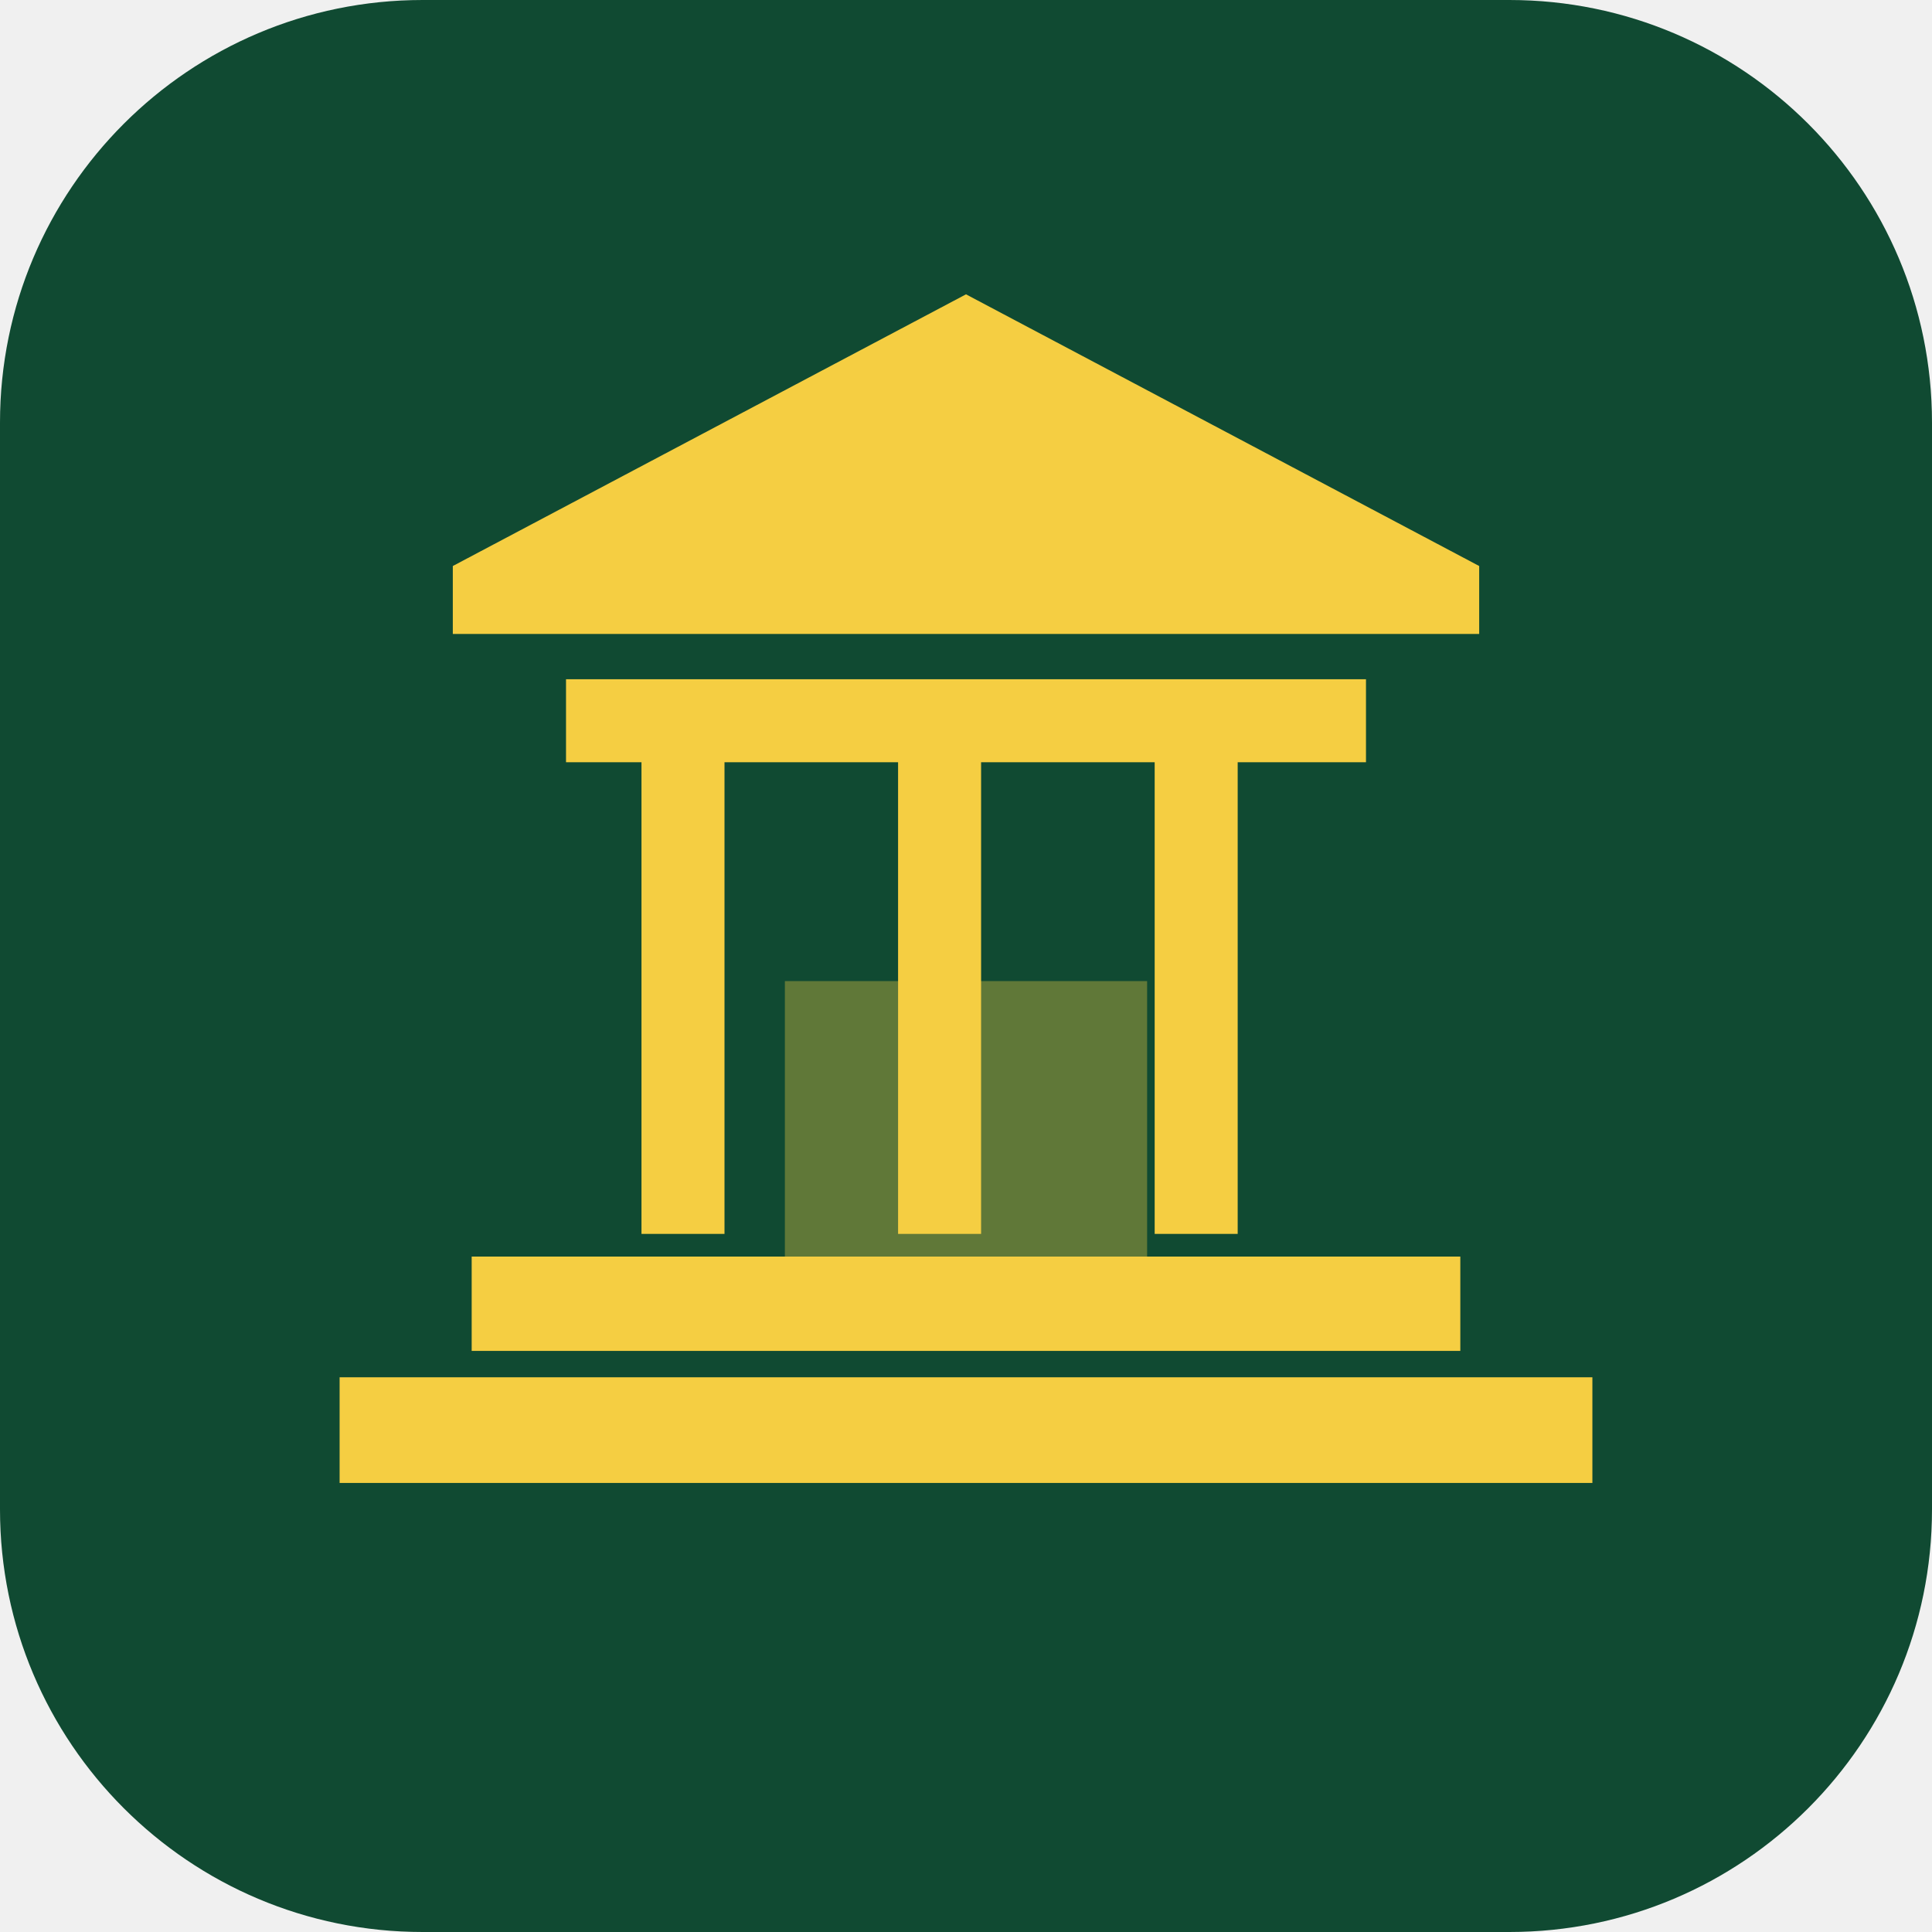
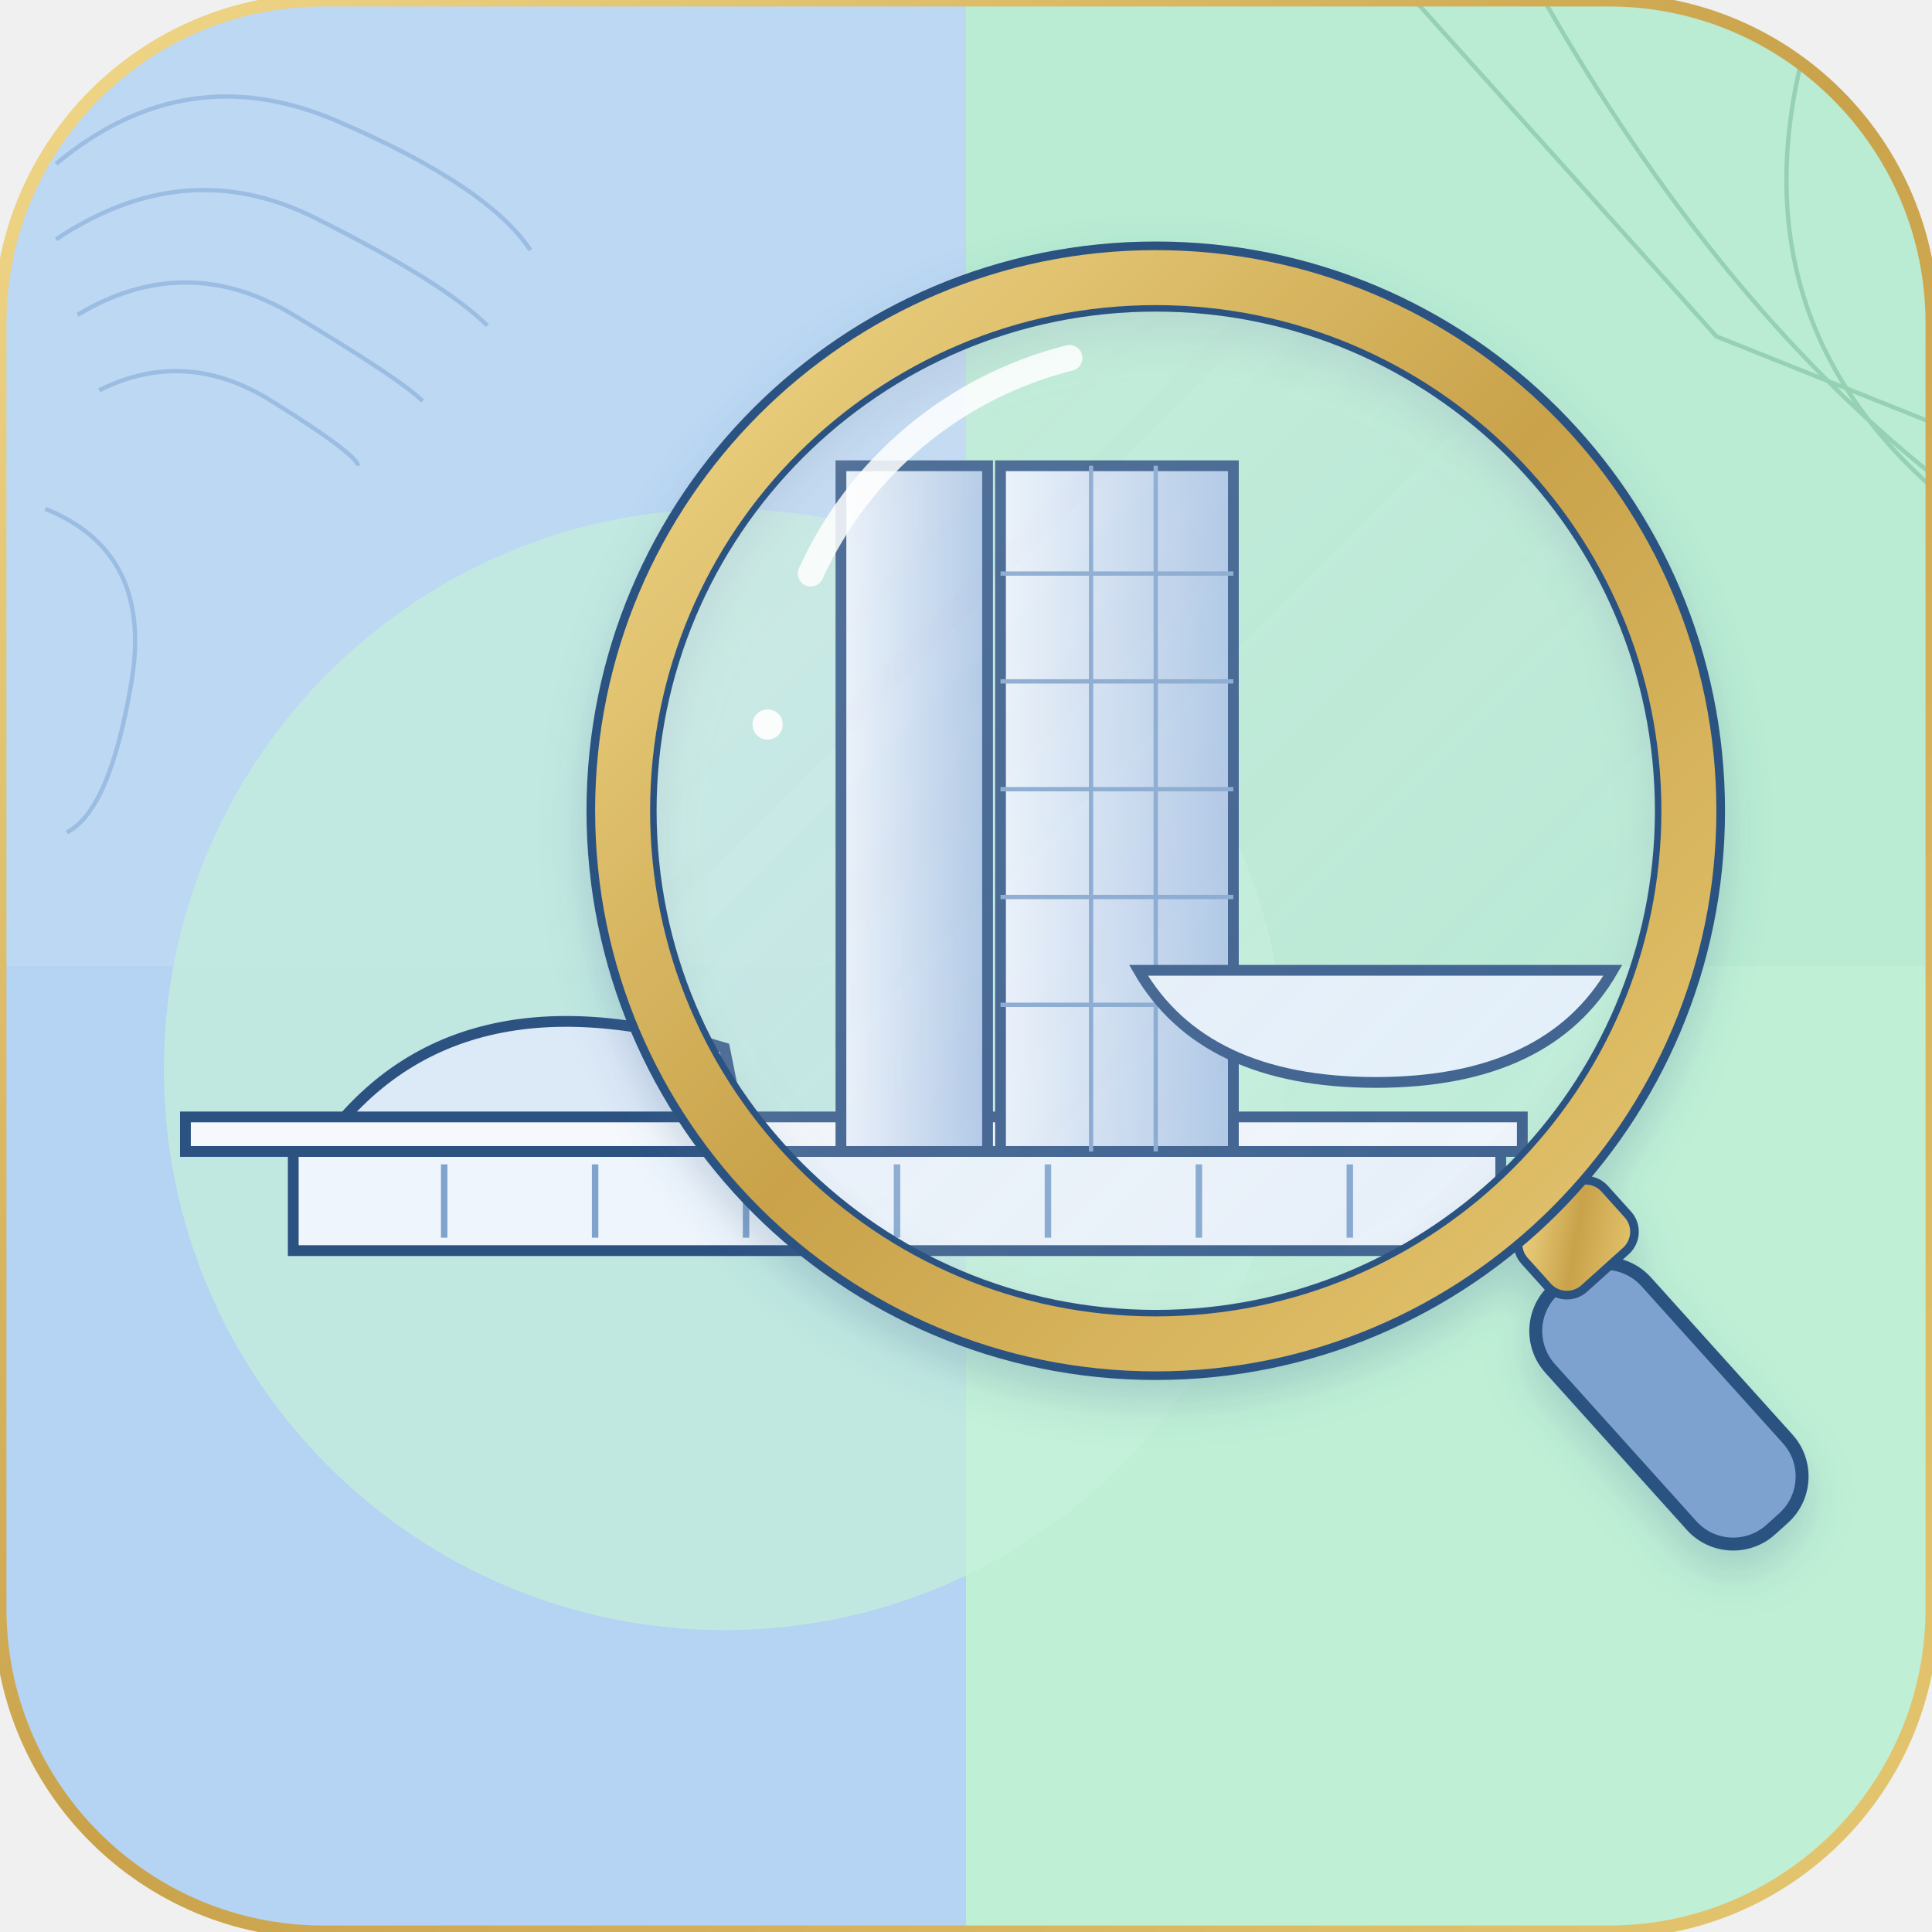
- <svg xmlns="http://www.w3.org/2000/svg" viewBox="0 0 512 512">
-   <rect width="512" height="512" rx="112" fill="#104a32" />
-   <path d="M90 365h332v28H90zM125 333h262v25H125zM150 180h212v22H150zM170 202h22v125h-22zM238 202h22v125h-22zM306 202h22v125h-22zM120 150l136-72 136 72v18H120z" fill="#f5ce42" />
-   <path d="M208 260h96v73h-96z" fill="#f5ce42" opacity=".35" />
+ <svg xmlns="http://www.w3.org/2000/svg" viewBox="64 64 896 896" width="512" height="512">
+   <defs>
+     <clipPath id="card">
+       <rect x="64" y="64" width="896" height="896" rx="150" />
+     </clipPath>
+     <clipPath id="lens">
+       <circle cx="600" cy="440" r="240" />
+     </clipPath>
+     <linearGradient id="gold" x1="0" y1="0" x2="1" y2="1">
+       <stop offset="0" stop-color="#f1d98a" />
+       <stop offset=".5" stop-color="#c9a24a" />
+       <stop offset="1" stop-color="#e6c872" />
+     </linearGradient>
+     <linearGradient id="glass" x1="0" y1="0" x2="1" y2="1">
+       <stop offset="0" stop-color="#ffffff" stop-opacity=".18" />
+       <stop offset="1" stop-color="#cfe3f7" stop-opacity=".10" />
+     </linearGradient>
+     <linearGradient id="bg" x1="0" y1="0" x2="0" y2="1">
+       <stop offset="0" stop-color="#f7fbff" />
+       <stop offset="1" stop-color="#deeefb" />
+     </linearGradient>
+     <linearGradient id="tw" x1="0" y1="0" x2="1" y2="0">
+       <stop offset="0" stop-color="#eef5fc" />
+       <stop offset="1" stop-color="#a9c4e4" />
+     </linearGradient>
+     <filter id="sh" x="-20%" y="-20%" width="140%" height="140%">
+       <feDropShadow dx="0" dy="10" stdDeviation="10" flood-color="#4a6a96" flood-opacity=".25" />
+     </filter>
+   </defs>
+   <g clip-path="url(#card)">
+     <rect x="64" y="64" width="448" height="448" fill="#bcd8f3" />
+     <rect x="512" y="64" width="448" height="448" fill="#b9ecd3" />
+     <rect x="64" y="512" width="448" height="448" fill="#b5d3f2" />
+     <rect x="512" y="512" width="448" height="448" fill="#bff0d6" />
+     <g fill="none" stroke="#8fb2dc" stroke-width="2" opacity=".7">
+       <path d="M90 140 q60 -50 130 -20 t90 60" />
+       <path d="M90 175 q60 -40 120 -10 t80 50" />
+       <path d="M100 210 q50 -30 100 0 t60 40" />
+       <path d="M110 245 q40 -20 80 5 t40 30" />
+       <path d="M85 300 q50 20 40 80 t-30 70" />
+     </g>
+     <g fill="none" stroke="#7fbfa0" stroke-width="2" opacity=".6">
+       <path d="M720 64 L860 220 L960 260" />
+       <path d="M780 64 q80 140 180 220" />
+       <path d="M900 90 q-30 120 60 200" />
+     </g>
+     <circle cx="400" cy="560" r="260" fill="#c4f1da" opacity=".7" />
+   </g>
+   <g>
+     <path d="M210 600 q60 -90 190 -50 l10 50z" fill="#dce9f7" stroke="#2c5282" stroke-width="5" />
+     <rect x="200" y="598" width="560" height="46" fill="#eef5fc" stroke="#2c5282" stroke-width="5" />
+     <g stroke="#7fa3cc" stroke-width="3">
+       <path d="M270 604v34M340 604v34M410 604v34M480 604v34M550 604v34M620 604v34M690 604v34" />
+     </g>
+     <rect x="150" y="582" width="620" height="16" fill="#f5f9fd" stroke="#2c5282" stroke-width="5" />
+     <rect x="454" y="280" width="68" height="318" fill="url(#tw)" stroke="#2c5282" stroke-width="5" />
+     <rect x="528" y="280" width="108" height="318" fill="url(#tw)" stroke="#2c5282" stroke-width="5" />
+     <g stroke="#7fa3cc" stroke-width="2">
+       <path d="M570 280v318M600 280v318M528 330h108M528 380h108M528 430h108M528 480h108M528 530h108" />
+     </g>
+     <path d="M592 514 h220 q-30 52 -110 52 q-80 0 -110 -52z" fill="#e9f3fc" stroke="#2c5282" stroke-width="5" />
+   </g>
+   <g filter="url(#sh)">
+     <circle cx="600" cy="440" r="240" fill="url(#glass)" />
+     <path d="M800 650 l95 105" stroke="#2c5282" stroke-width="0" />
+     <rect x="808" y="640" width="60" height="150" rx="26" transform="rotate(-42 838 715)" fill="#7ea2cf" stroke="#2c5282" stroke-width="6" />
+     <rect x="770" y="618" width="50" height="40" rx="12" transform="rotate(-42 795 638)" fill="url(#gold)" stroke="#2c5282" stroke-width="4" />
+     <circle cx="600" cy="440" r="248" fill="none" stroke="url(#gold)" stroke-width="30" />
+     <circle cx="600" cy="440" r="262" fill="none" stroke="#2c5282" stroke-width="4" />
+     <circle cx="600" cy="440" r="233" fill="none" stroke="#2c5282" stroke-width="3" />
+   </g>
+   <path d="M440 330 a180 180 0 0 1 120 -100" fill="none" stroke="#fff" stroke-width="12" stroke-linecap="round" opacity=".85" />
+   <circle cx="420" cy="400" r="7" fill="#fff" opacity=".9" />
+   <rect x="64" y="64" width="896" height="896" rx="150" fill="none" stroke="url(#gold)" stroke-width="6" />
</svg>
